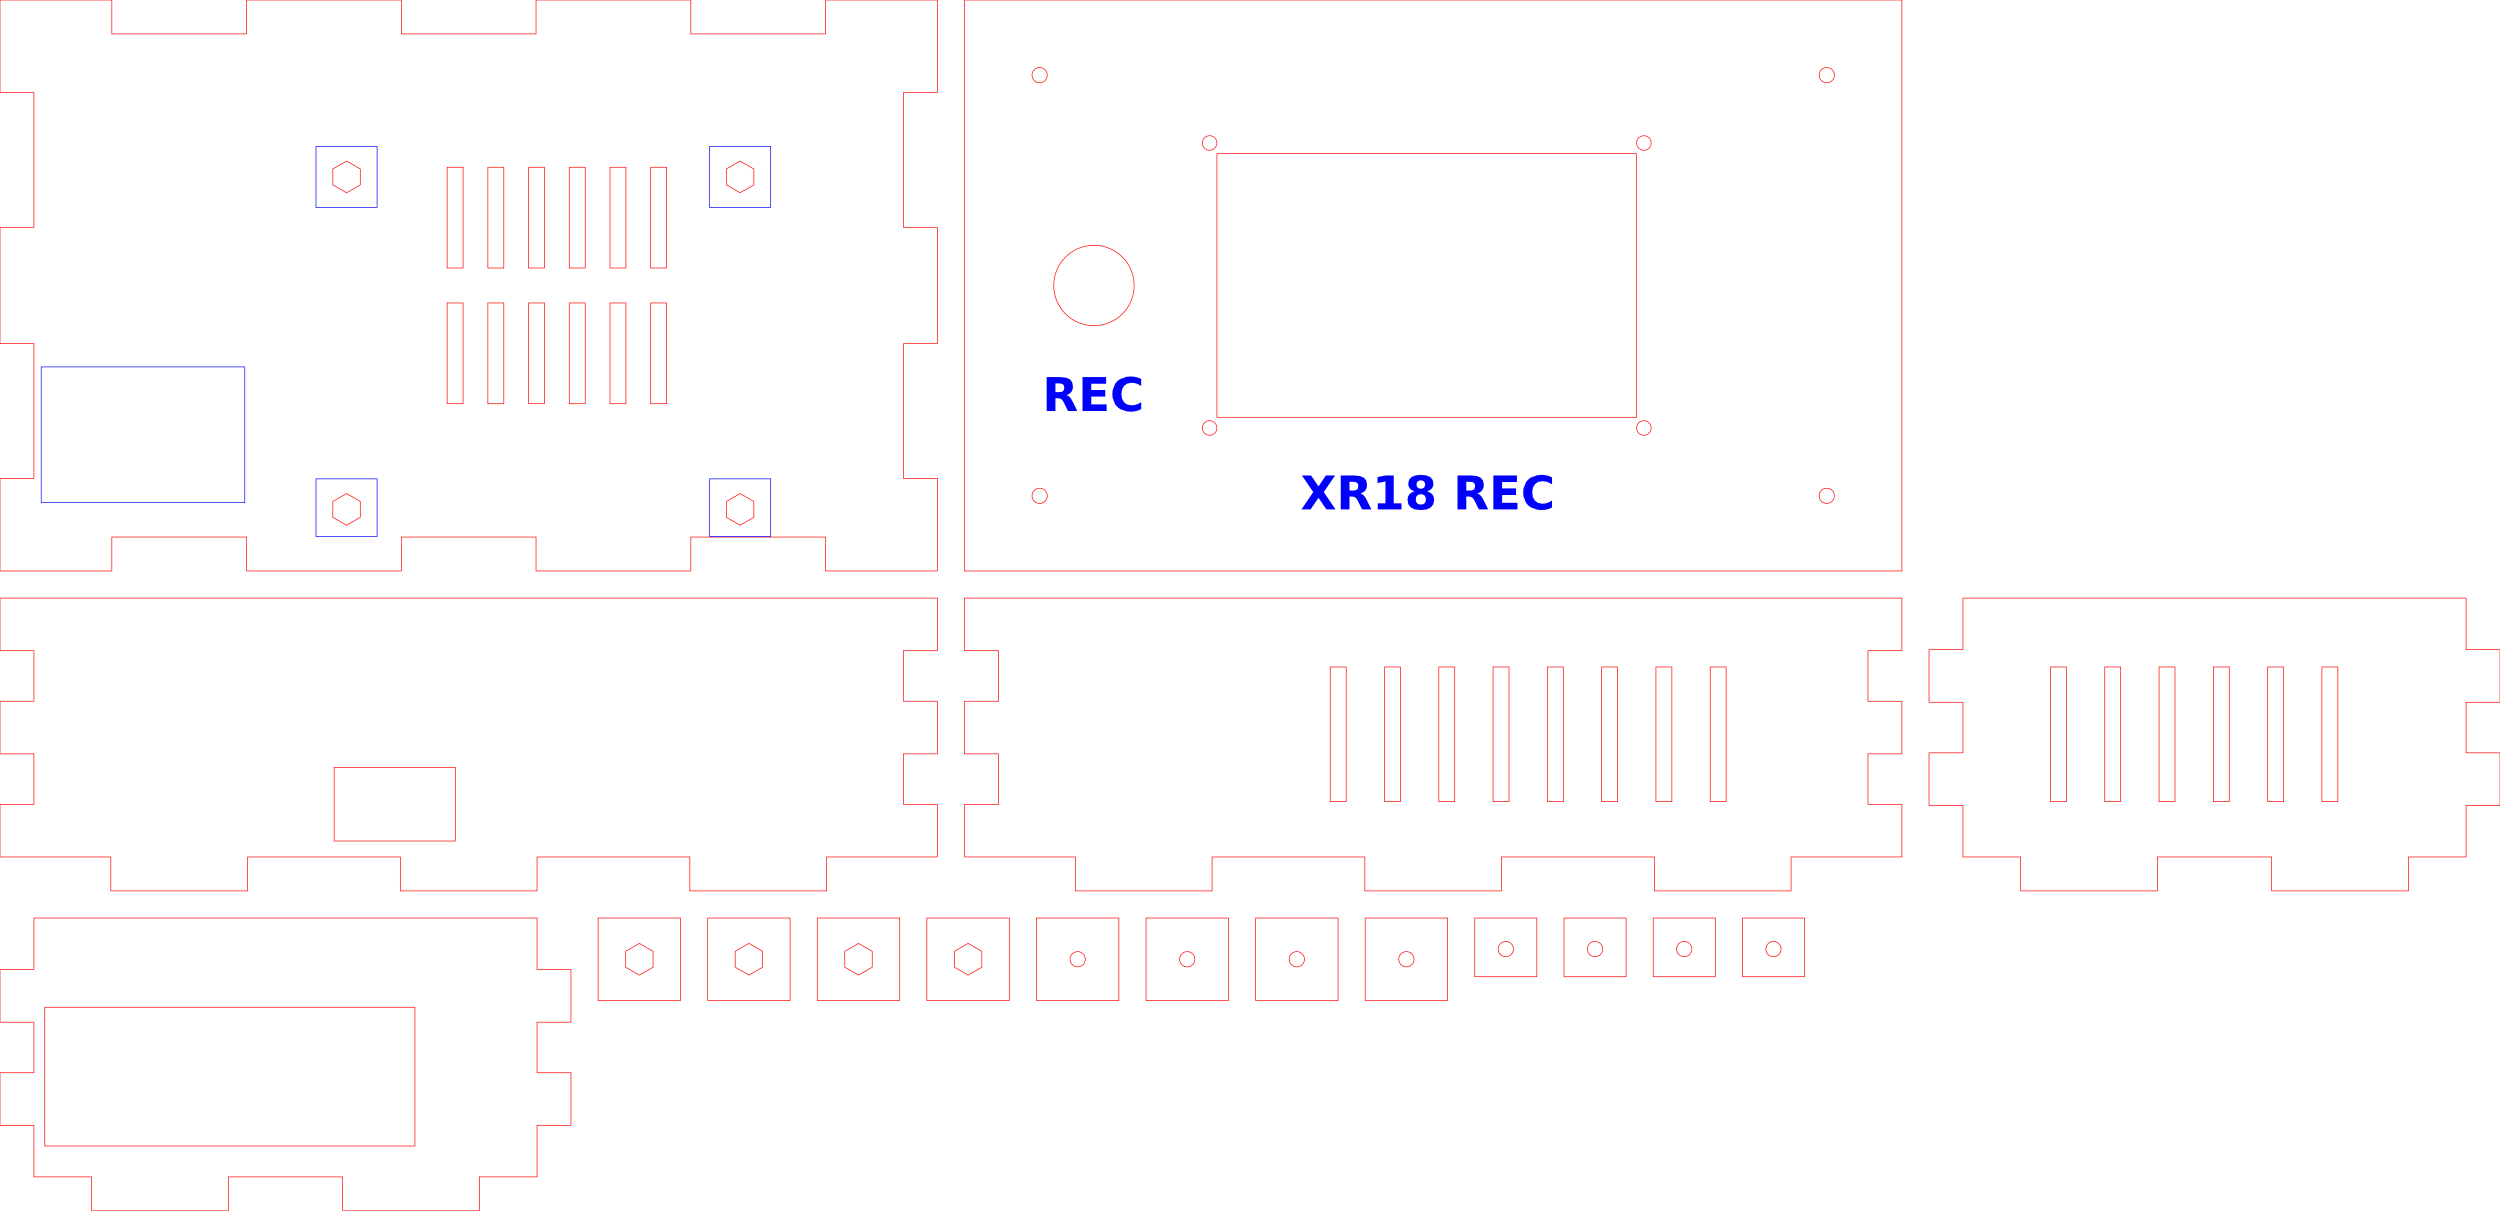
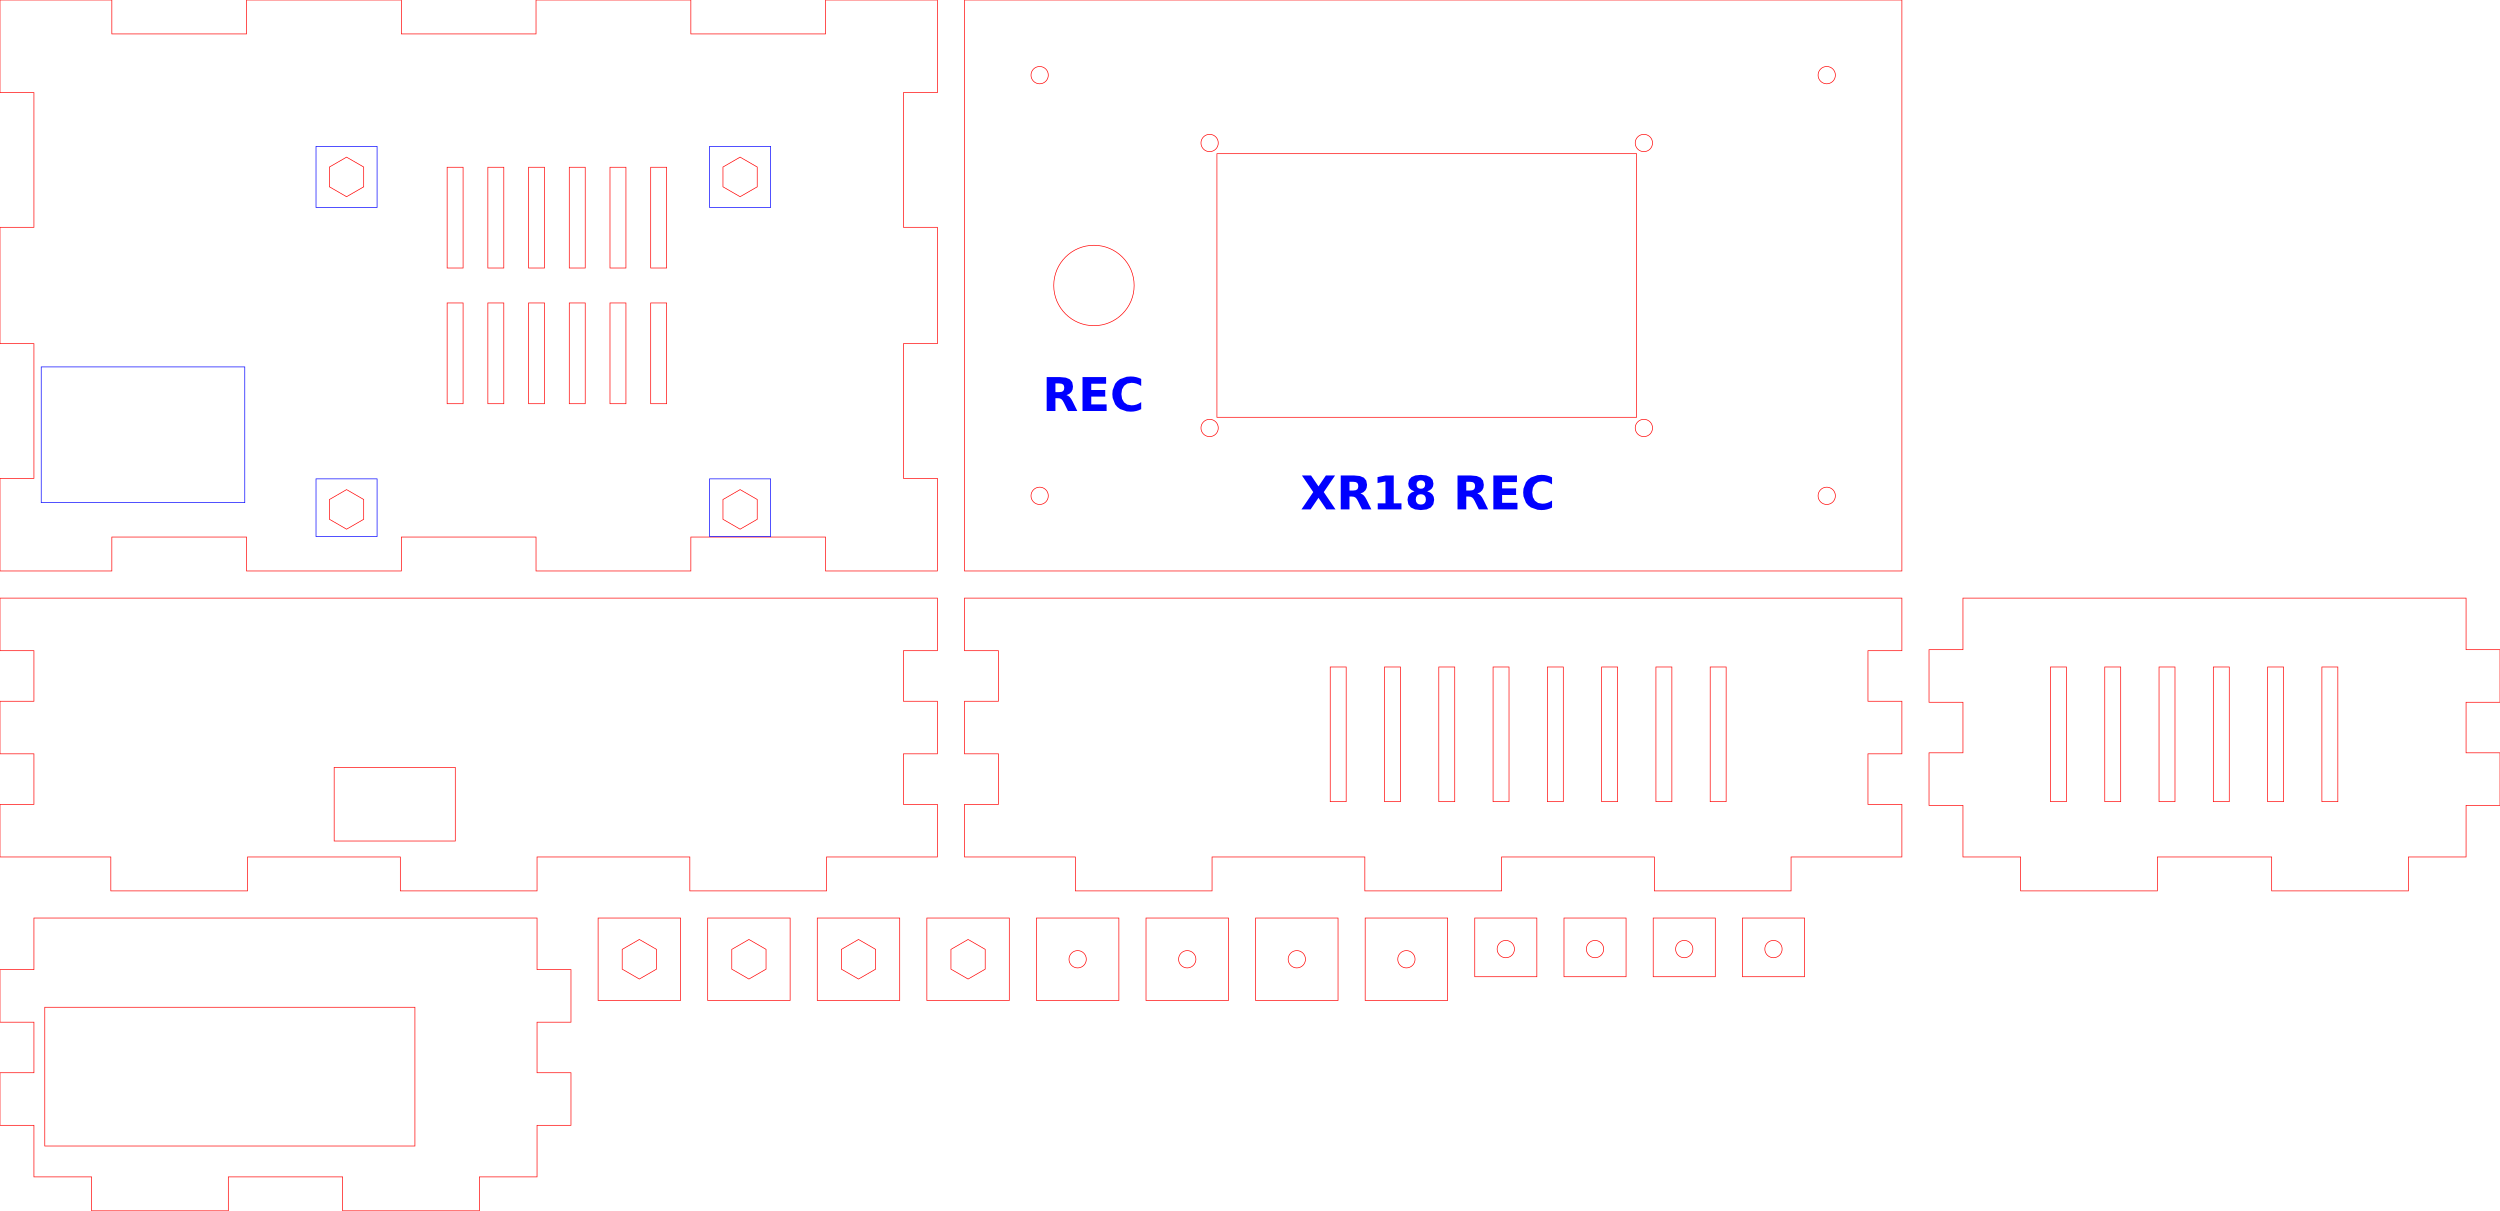
<svg xmlns="http://www.w3.org/2000/svg" width="368.45mm" height="178.45mm" viewBox="0 0 368.45 178.45">
  <g id="fond" fill="none" stroke="#ff0000" stroke-width="0.1">
    <path d="M 0.000 84.150 L 16.483 84.150 L 16.483 79.150 L 36.333 79.150 L 36.333 84.150 L 59.150 84.150 L 59.150 79.150 L 79.000 79.150 L 79.000 84.150 L 101.817 84.150 L 101.817 79.150 L 121.667 79.150 L 121.667 84.150 L 138.150 84.150 L 138.150 70.500 L 133.150 70.500 L 133.150 50.650 L 138.150 50.650 L 138.150 33.500 L 133.150 33.500 L 133.150 13.650 L 138.150 13.650 L 138.150 0.000 L 121.667 0.000 L 121.667 5.000 L 101.817 5.000 L 101.817 0.000 L 79.000 0.000 L 79.000 5.000 L 59.150 5.000 L 59.150 0.000 L 36.333 0.000 L 36.333 5.000 L 16.483 5.000 L 16.483 0.000 L 0.000 0.000 L 0.000 13.650 L 5.000 13.650 L 5.000 33.500 L 0.000 33.500 L 0.000 50.650 L 5.000 50.650 L 5.000 70.500 L 0.000 70.500 Z" />
-     <path d="M 51.075 72.737 L 49.050 73.906 L 49.050 76.244 L 51.075 77.413 L 53.100 76.244 L 53.100 73.906 Z" />
-     <path d="M 109.075 72.737 L 107.050 73.906 L 107.050 76.244 L 109.075 77.413 L 111.100 76.244 L 111.100 73.906 Z" />
-     <path d="M 51.075 23.737 L 49.050 24.906 L 49.050 27.244 L 51.075 28.413 L 53.100 27.244 L 53.100 24.906 Z" />
-     <path d="M 109.075 23.737 L 107.050 24.906 L 107.050 27.244 L 109.075 28.413 L 111.100 27.244 L 111.100 24.906 Z" />
+     <path d="M 51.075 72.159 L 48.550 73.617 L 48.550 76.533 L 51.075 77.991 L 53.600 76.533 L 53.600 73.617 Z" />
+     <path d="M 109.075 72.159 L 106.550 73.617 L 106.550 76.533 L 109.075 77.991 L 111.600 76.533 L 111.600 73.617 Z" />
+     <path d="M 51.075 23.159 L 48.550 24.617 L 48.550 27.533 L 51.075 28.991 L 53.600 27.533 L 53.600 24.617 Z" />
+     <path d="M 109.075 23.159 L 106.550 24.617 L 106.550 27.533 L 109.075 28.991 L 111.600 27.533 L 111.600 24.617 Z" />
    <path d="M 65.900 59.500 L 68.250 59.500 L 68.250 44.650 L 65.900 44.650 Z" />
    <path d="M 65.900 39.500 L 68.250 39.500 L 68.250 24.650 L 65.900 24.650 Z" />
    <path d="M 71.900 59.500 L 74.250 59.500 L 74.250 44.650 L 71.900 44.650 Z" />
    <path d="M 71.900 39.500 L 74.250 39.500 L 74.250 24.650 L 71.900 24.650 Z" />
    <path d="M 77.900 59.500 L 80.250 59.500 L 80.250 44.650 L 77.900 44.650 Z" />
    <path d="M 77.900 39.500 L 80.250 39.500 L 80.250 24.650 L 77.900 24.650 Z" />
    <path d="M 83.900 59.500 L 86.250 59.500 L 86.250 44.650 L 83.900 44.650 Z" />
    <path d="M 83.900 39.500 L 86.250 39.500 L 86.250 24.650 L 83.900 24.650 Z" />
    <path d="M 89.900 59.500 L 92.250 59.500 L 92.250 44.650 L 89.900 44.650 Z" />
    <path d="M 89.900 39.500 L 92.250 39.500 L 92.250 24.650 L 89.900 24.650 Z" />
    <path d="M 95.900 59.500 L 98.250 59.500 L 98.250 44.650 L 95.900 44.650 Z" />
    <path d="M 95.900 39.500 L 98.250 39.500 L 98.250 24.650 L 95.900 24.650 Z" />
    <path stroke="#0000ff" d="M 6.075 74.075 L 36.075 74.075 L 36.075 54.075 L 6.075 54.075 Z" />
    <path stroke="#0000ff" d="M 46.575 79.075 L 55.575 79.075 L 55.575 70.575 L 46.575 70.575 Z" />
    <path stroke="#0000ff" d="M 104.575 79.075 L 113.575 79.075 L 113.575 70.575 L 104.575 70.575 Z" />
    <path stroke="#0000ff" d="M 46.575 30.575 L 55.575 30.575 L 55.575 21.575 L 46.575 21.575 Z" />
    <path stroke="#0000ff" d="M 104.575 30.575 L 113.575 30.575 L 113.575 21.575 L 104.575 21.575 Z" />
  </g>
  <g id="couvercle" fill="none" stroke="#ff0000" stroke-width="0.1">
    <path d="M 142.150 84.150 L 280.300 84.150 L 280.300 0.000 L 142.150 0.000 Z" />
-     <circle cx="153.225" cy="73.075" r="1.125" />
-     <circle cx="153.225" cy="11.075" r="1.125" />
-     <circle cx="269.225" cy="73.075" r="1.125" />
-     <circle cx="269.225" cy="11.075" r="1.125" />
+     <circle cx="153.225" cy="73.075" r="1.275" />
+     <circle cx="153.225" cy="11.075" r="1.275" />
+     <circle cx="269.225" cy="73.075" r="1.275" />
+     <circle cx="269.225" cy="11.075" r="1.275" />
    <circle cx="161.225" cy="42.075" r="5.925" />
    <path d="M 179.350 61.500 L 241.200 61.500 L 241.200 22.650 L 179.350 22.650 Z" />
-     <circle cx="178.275" cy="63.075" r="1.075" />
-     <circle cx="178.275" cy="21.075" r="1.075" />
-     <circle cx="242.275" cy="63.075" r="1.075" />
-     <circle cx="242.275" cy="21.075" r="1.075" />
+     <circle cx="178.275" cy="63.075" r="1.275" />
+     <circle cx="178.275" cy="21.075" r="1.275" />
+     <circle cx="242.275" cy="63.075" r="1.275" />
+     <circle cx="242.275" cy="21.075" r="1.275" />
    <path fill="#0000ff" stroke="none" fill-rule="evenodd" d="M 156.091 57.792 L 156.439 57.755 L 156.672 57.642 L 156.804 57.442 L 156.848 57.146 L 156.804 56.853 L 156.672 56.657 L 156.439 56.546 L 156.091 56.509 L 155.549 56.509 L 155.549 57.792 L 156.091 57.792 Z M 155.549 58.683 L 155.549 60.575 L 154.260 60.575 L 154.260 55.575 L 156.228 55.575 L 157.084 55.658 L 157.676 55.907 L 158.022 56.335 L 158.137 56.955 L 158.077 57.406 L 157.897 57.769 L 157.597 58.045 L 157.175 58.238 L 157.426 58.336 L 157.649 58.511 L 157.860 58.778 L 158.073 59.155 L 158.773 60.575 L 157.401 60.575 L 156.791 59.333 L 156.605 59.017 L 156.417 58.821 L 156.197 58.717 L 155.913 58.683 L 155.549 58.683 Z M 159.541 55.575 L 163.019 55.575 L 163.019 56.550 L 160.830 56.550 L 160.830 57.480 L 162.889 57.480 L 162.889 58.455 L 160.830 58.455 L 160.830 59.601 L 163.093 59.601 L 163.093 60.575 L 159.541 60.575 L 159.541 55.575 Z M 168.190 60.301 L 167.827 60.462 L 167.450 60.578 L 167.057 60.649 L 166.646 60.673 L 166.054 60.629 L 165.064 60.280 L 164.667 59.974 L 164.348 59.593 L 163.983 58.647 L 163.937 58.080 L 163.983 57.512 L 164.348 56.564 L 164.667 56.184 L 165.064 55.878 L 166.054 55.529 L 166.646 55.485 L 167.057 55.509 L 167.450 55.579 L 167.827 55.695 L 168.190 55.857 L 168.190 56.891 L 167.834 56.679 L 167.483 56.533 L 167.126 56.448 L 166.750 56.419 L 166.134 56.530 L 165.665 56.862 L 165.369 57.387 L 165.270 58.080 L 165.369 58.771 L 165.665 59.297 L 166.134 59.628 L 166.750 59.738 L 167.126 59.710 L 167.483 59.625 L 167.834 59.477 L 168.190 59.266 L 168.190 60.301 Z M 195.096 72.524 L 196.829 75.075 L 195.487 75.075 L 194.319 73.367 L 193.159 75.075 L 191.810 75.075 L 193.545 72.524 L 191.877 70.075 L 193.224 70.075 L 194.319 71.686 L 195.410 70.075 L 196.763 70.075 L 195.096 72.524 Z M 199.428 72.292 L 199.776 72.255 L 200.009 72.142 L 200.141 71.942 L 200.185 71.646 L 200.141 71.353 L 200.009 71.157 L 199.776 71.046 L 199.428 71.009 L 198.886 71.009 L 198.886 72.292 L 199.428 72.292 Z M 198.886 73.183 L 198.886 75.075 L 197.597 75.075 L 197.597 70.075 L 199.566 70.075 L 200.421 70.158 L 201.013 70.407 L 201.359 70.835 L 201.474 71.455 L 201.414 71.906 L 201.234 72.269 L 200.934 72.545 L 200.513 72.738 L 200.764 72.836 L 200.986 73.011 L 201.198 73.278 L 201.411 73.655 L 202.111 75.075 L 200.738 75.075 L 200.128 73.833 L 199.942 73.517 L 199.754 73.321 L 199.534 73.217 L 199.251 73.183 L 198.886 73.183 Z M 203.052 74.185 L 204.191 74.185 L 204.191 70.953 L 203.022 71.194 L 203.022 70.316 L 204.183 70.075 L 205.409 70.075 L 205.409 74.185 L 206.548 74.185 L 206.548 75.075 L 203.052 75.075 L 203.052 74.185 Z M 209.407 72.838 L 209.088 72.887 L 208.851 73.036 L 208.706 73.276 L 208.657 73.602 L 208.706 73.927 L 208.851 74.166 L 209.088 74.313 L 209.407 74.361 L 209.724 74.313 L 209.957 74.166 L 210.100 73.927 L 210.148 73.602 L 210.100 73.274 L 209.957 73.034 L 209.724 72.887 L 209.407 72.838 Z M 208.466 72.413 L 208.067 72.239 L 207.779 71.991 L 207.607 71.671 L 207.549 71.281 L 207.667 70.724 L 208.021 70.317 L 208.604 70.068 L 209.407 69.985 L 210.206 70.067 L 210.786 70.315 L 211.141 70.721 L 211.259 71.281 L 211.201 71.671 L 211.026 71.991 L 210.738 72.239 L 210.338 72.413 L 210.785 72.598 L 211.107 72.870 L 211.301 73.227 L 211.366 73.668 L 211.243 74.321 L 210.872 74.792 L 210.259 75.077 L 209.407 75.173 L 208.552 75.077 L 207.936 74.792 L 207.563 74.321 L 207.439 73.668 L 207.504 73.227 L 207.698 72.870 L 208.020 72.598 L 208.466 72.413 Z M 208.767 71.411 L 208.809 71.675 L 208.934 71.870 L 209.135 71.990 L 209.407 72.031 L 209.674 71.990 L 209.872 71.870 L 209.996 71.675 L 210.037 71.411 L 209.996 71.148 L 209.872 70.955 L 209.674 70.835 L 209.407 70.795 L 209.135 70.835 L 208.934 70.956 L 208.809 71.150 L 208.767 71.411 Z M 216.641 72.292 L 216.988 72.255 L 217.221 72.142 L 217.353 71.942 L 217.397 71.646 L 217.353 71.353 L 217.221 71.157 L 216.988 71.046 L 216.641 71.009 L 216.098 71.009 L 216.098 72.292 L 216.641 72.292 Z M 216.098 73.183 L 216.098 75.075 L 214.809 75.075 L 214.809 70.075 L 216.778 70.075 L 217.634 70.158 L 218.226 70.407 L 218.571 70.835 L 218.686 71.455 L 218.626 71.906 L 218.446 72.269 L 218.147 72.545 L 217.725 72.738 L 217.976 72.836 L 218.199 73.011 L 218.410 73.278 L 218.623 73.655 L 219.323 75.075 L 217.950 75.075 L 217.340 73.833 L 217.155 73.517 L 216.966 73.321 L 216.746 73.217 L 216.463 73.183 L 216.098 73.183 Z M 220.090 70.075 L 223.569 70.075 L 223.569 71.050 L 221.379 71.050 L 221.379 71.980 L 223.439 71.980 L 223.439 72.955 L 221.379 72.955 L 221.379 74.101 L 223.643 74.101 L 223.643 75.075 L 220.090 75.075 L 220.090 70.075 Z M 228.740 74.801 L 228.377 74.962 L 227.999 75.078 L 227.606 75.149 L 227.196 75.173 L 226.603 75.129 L 225.614 74.780 L 225.217 74.474 L 224.897 74.093 L 224.532 73.147 L 224.487 72.580 L 224.532 72.012 L 224.897 71.064 L 225.217 70.684 L 225.614 70.378 L 226.603 70.029 L 227.196 69.985 L 227.606 70.009 L 227.999 70.079 L 228.377 70.195 L 228.740 70.357 L 228.740 71.391 L 228.384 71.179 L 228.033 71.033 L 227.675 70.948 L 227.300 70.919 L 226.683 71.030 L 226.214 71.362 L 225.918 71.887 L 225.820 72.580 L 225.918 73.271 L 226.214 73.797 L 226.683 74.128 L 227.300 74.238 L 227.675 74.210 L 228.033 74.125 L 228.384 73.977 L 228.740 73.766 L 228.740 74.801 Z" />
  </g>
  <g id="mur_avant" fill="none" stroke="#ff0000" stroke-width="0.1">
    <path d="M 0.000 126.300 L 16.333 126.300 L 16.333 131.300 L 36.483 131.300 L 36.483 126.300 L 59.000 126.300 L 59.000 131.300 L 79.150 131.300 L 79.150 126.300 L 101.667 126.300 L 101.667 131.300 L 121.817 131.300 L 121.817 126.300 L 138.150 126.300 L 138.150 118.550 L 133.150 118.550 L 133.150 111.100 L 138.150 111.100 L 138.150 103.350 L 133.150 103.350 L 133.150 95.900 L 138.150 95.900 L 138.150 88.150 L 0.000 88.150 L 0.000 95.900 L 5.000 95.900 L 5.000 103.350 L 0.000 103.350 L 0.000 111.100 L 5.000 111.100 L 5.000 118.550 L 0.000 118.550 Z" />
    <path d="M 49.250 123.950 L 67.100 123.950 L 67.100 113.100 L 49.250 113.100 Z" />
  </g>
  <g id="mur_arriere" fill="none" stroke="#ff0000" stroke-width="0.1">
    <path d="M 142.150 126.300 L 158.483 126.300 L 158.483 131.300 L 178.633 131.300 L 178.633 126.300 L 201.150 126.300 L 201.150 131.300 L 221.300 131.300 L 221.300 126.300 L 243.817 126.300 L 243.817 131.300 L 263.967 131.300 L 263.967 126.300 L 280.300 126.300 L 280.300 118.550 L 275.300 118.550 L 275.300 111.100 L 280.300 111.100 L 280.300 103.350 L 275.300 103.350 L 275.300 95.900 L 280.300 95.900 L 280.300 88.150 L 142.150 88.150 L 142.150 95.900 L 147.150 95.900 L 147.150 103.350 L 142.150 103.350 L 142.150 111.100 L 147.150 111.100 L 147.150 118.550 L 142.150 118.550 Z" />
    <path d="M 196.050 118.150 L 198.400 118.150 L 198.400 98.300 L 196.050 98.300 Z" />
    <path d="M 204.050 118.150 L 206.400 118.150 L 206.400 98.300 L 204.050 98.300 Z" />
    <path d="M 212.050 118.150 L 214.400 118.150 L 214.400 98.300 L 212.050 98.300 Z" />
    <path d="M 220.050 118.150 L 222.400 118.150 L 222.400 98.300 L 220.050 98.300 Z" />
    <path d="M 228.050 118.150 L 230.400 118.150 L 230.400 98.300 L 228.050 98.300 Z" />
    <path d="M 236.050 118.150 L 238.400 118.150 L 238.400 98.300 L 236.050 98.300 Z" />
    <path d="M 244.050 118.150 L 246.400 118.150 L 246.400 98.300 L 244.050 98.300 Z" />
    <path d="M 252.050 118.150 L 254.400 118.150 L 254.400 98.300 L 252.050 98.300 Z" />
  </g>
  <g id="mur_gauche" fill="none" stroke="#ff0000" stroke-width="0.1">
    <path d="M 289.300 126.300 L 297.800 126.300 L 297.800 131.300 L 317.950 131.300 L 317.950 126.300 L 334.800 126.300 L 334.800 131.300 L 354.950 131.300 L 354.950 126.300 L 363.450 126.300 L 363.450 118.700 L 368.450 118.700 L 368.450 110.950 L 363.450 110.950 L 363.450 103.500 L 368.450 103.500 L 368.450 95.750 L 363.450 95.750 L 363.450 88.150 L 289.300 88.150 L 289.300 95.750 L 284.300 95.750 L 284.300 103.500 L 289.300 103.500 L 289.300 110.950 L 284.300 110.950 L 284.300 118.700 L 289.300 118.700 Z" />
    <path d="M 302.200 118.150 L 304.550 118.150 L 304.550 98.300 L 302.200 98.300 Z" />
    <path d="M 310.200 118.150 L 312.550 118.150 L 312.550 98.300 L 310.200 98.300 Z" />
    <path d="M 318.200 118.150 L 320.550 118.150 L 320.550 98.300 L 318.200 98.300 Z" />
    <path d="M 326.200 118.150 L 328.550 118.150 L 328.550 98.300 L 326.200 98.300 Z" />
    <path d="M 334.200 118.150 L 336.550 118.150 L 336.550 98.300 L 334.200 98.300 Z" />
    <path d="M 342.200 118.150 L 344.550 118.150 L 344.550 98.300 L 342.200 98.300 Z" />
  </g>
  <g id="mur_droit" fill="none" stroke="#ff0000" stroke-width="0.1">
    <path d="M 5.000 173.450 L 13.500 173.450 L 13.500 178.450 L 33.650 178.450 L 33.650 173.450 L 50.500 173.450 L 50.500 178.450 L 70.650 178.450 L 70.650 173.450 L 79.150 173.450 L 79.150 165.850 L 84.150 165.850 L 84.150 158.100 L 79.150 158.100 L 79.150 150.650 L 84.150 150.650 L 84.150 142.900 L 79.150 142.900 L 79.150 135.300 L 5.000 135.300 L 5.000 142.900 L 0.000 142.900 L 0.000 150.650 L 5.000 150.650 L 5.000 158.100 L 0.000 158.100 L 0.000 165.850 L 5.000 165.850 Z" />
    <path d="M 6.600 168.900 L 61.150 168.900 L 61.150 148.450 L 6.600 148.450 Z" />
  </g>
  <g id="plot_ecrou_1" fill="none" stroke="#ff0000" stroke-width="0.1">
    <path d="M 88.150 147.450 L 100.300 147.450 L 100.300 135.300 L 88.150 135.300 Z" />
-     <path d="M 94.225 139.037 L 92.200 140.206 L 92.200 142.544 L 94.225 143.713 L 96.250 142.544 L 96.250 140.206 Z" />
+     <path d="M 94.225 138.459 L 91.700 139.917 L 91.700 142.833 L 94.225 144.291 L 96.750 142.833 L 96.750 139.917 Z" />
  </g>
  <g id="plot_ecrou_2" fill="none" stroke="#ff0000" stroke-width="0.1">
    <path d="M 104.300 147.450 L 116.450 147.450 L 116.450 135.300 L 104.300 135.300 Z" />
-     <path d="M 110.375 139.037 L 108.350 140.206 L 108.350 142.544 L 110.375 143.713 L 112.400 142.544 L 112.400 140.206 Z" />
+     <path d="M 110.375 138.459 L 107.850 139.917 L 107.850 142.833 L 110.375 144.291 L 112.900 142.833 L 112.900 139.917 Z" />
  </g>
  <g id="plot_ecrou_3" fill="none" stroke="#ff0000" stroke-width="0.1">
    <path d="M 120.450 147.450 L 132.600 147.450 L 132.600 135.300 L 120.450 135.300 Z" />
-     <path d="M 126.525 139.037 L 124.500 140.206 L 124.500 142.544 L 126.525 143.713 L 128.550 142.544 L 128.550 140.206 Z" />
+     <path d="M 126.525 138.459 L 124.000 139.917 L 124.000 142.833 L 126.525 144.291 L 129.050 142.833 L 129.050 139.917 Z" />
  </g>
  <g id="plot_ecrou_4" fill="none" stroke="#ff0000" stroke-width="0.1">
    <path d="M 136.600 147.450 L 148.750 147.450 L 148.750 135.300 L 136.600 135.300 Z" />
-     <path d="M 142.675 139.037 L 140.650 140.206 L 140.650 142.544 L 142.675 143.713 L 144.700 142.544 L 144.700 140.206 Z" />
+     <path d="M 142.675 138.459 L 140.150 139.917 L 140.150 142.833 L 142.675 144.291 L 145.200 142.833 L 145.200 139.917 Z" />
  </g>
  <g id="plot_fond_1" fill="none" stroke="#ff0000" stroke-width="0.1">
    <path d="M 152.750 147.450 L 164.900 147.450 L 164.900 135.300 L 152.750 135.300 Z" />
-     <circle cx="158.825" cy="141.375" r="1.125" />
+     <circle cx="158.825" cy="141.375" r="1.275" />
  </g>
  <g id="plot_fond_2" fill="none" stroke="#ff0000" stroke-width="0.1">
    <path d="M 168.900 147.450 L 181.050 147.450 L 181.050 135.300 L 168.900 135.300 Z" />
-     <circle cx="174.975" cy="141.375" r="1.125" />
+     <circle cx="174.975" cy="141.375" r="1.275" />
  </g>
  <g id="plot_fond_3" fill="none" stroke="#ff0000" stroke-width="0.1">
    <path d="M 185.050 147.450 L 197.200 147.450 L 197.200 135.300 L 185.050 135.300 Z" />
-     <circle cx="191.125" cy="141.375" r="1.125" />
+     <circle cx="191.125" cy="141.375" r="1.275" />
  </g>
  <g id="plot_fond_4" fill="none" stroke="#ff0000" stroke-width="0.1">
    <path d="M 201.200 147.450 L 213.350 147.450 L 213.350 135.300 L 201.200 135.300 Z" />
-     <circle cx="207.275" cy="141.375" r="1.125" />
+     <circle cx="207.275" cy="141.375" r="1.275" />
  </g>
  <g id="pilier_pi_1" fill="none" stroke="#ff0000" stroke-width="0.1">
    <path d="M 217.350 143.950 L 226.500 143.950 L 226.500 135.300 L 217.350 135.300 Z" />
-     <circle cx="221.925" cy="139.875" r="1.125" />
+     <circle cx="221.925" cy="139.875" r="1.275" />
  </g>
  <g id="pilier_pi_2" fill="none" stroke="#ff0000" stroke-width="0.1">
    <path d="M 230.500 143.950 L 239.650 143.950 L 239.650 135.300 L 230.500 135.300 Z" />
-     <circle cx="235.075" cy="139.875" r="1.125" />
+     <circle cx="235.075" cy="139.875" r="1.275" />
  </g>
  <g id="pilier_pi_3" fill="none" stroke="#ff0000" stroke-width="0.1">
    <path d="M 243.650 143.950 L 252.800 143.950 L 252.800 135.300 L 243.650 135.300 Z" />
-     <circle cx="248.225" cy="139.875" r="1.125" />
+     <circle cx="248.225" cy="139.875" r="1.275" />
  </g>
  <g id="pilier_pi_4" fill="none" stroke="#ff0000" stroke-width="0.1">
    <path d="M 256.800 143.950 L 265.950 143.950 L 265.950 135.300 L 256.800 135.300 Z" />
-     <circle cx="261.375" cy="139.875" r="1.125" />
+     <circle cx="261.375" cy="139.875" r="1.275" />
  </g>
</svg>
